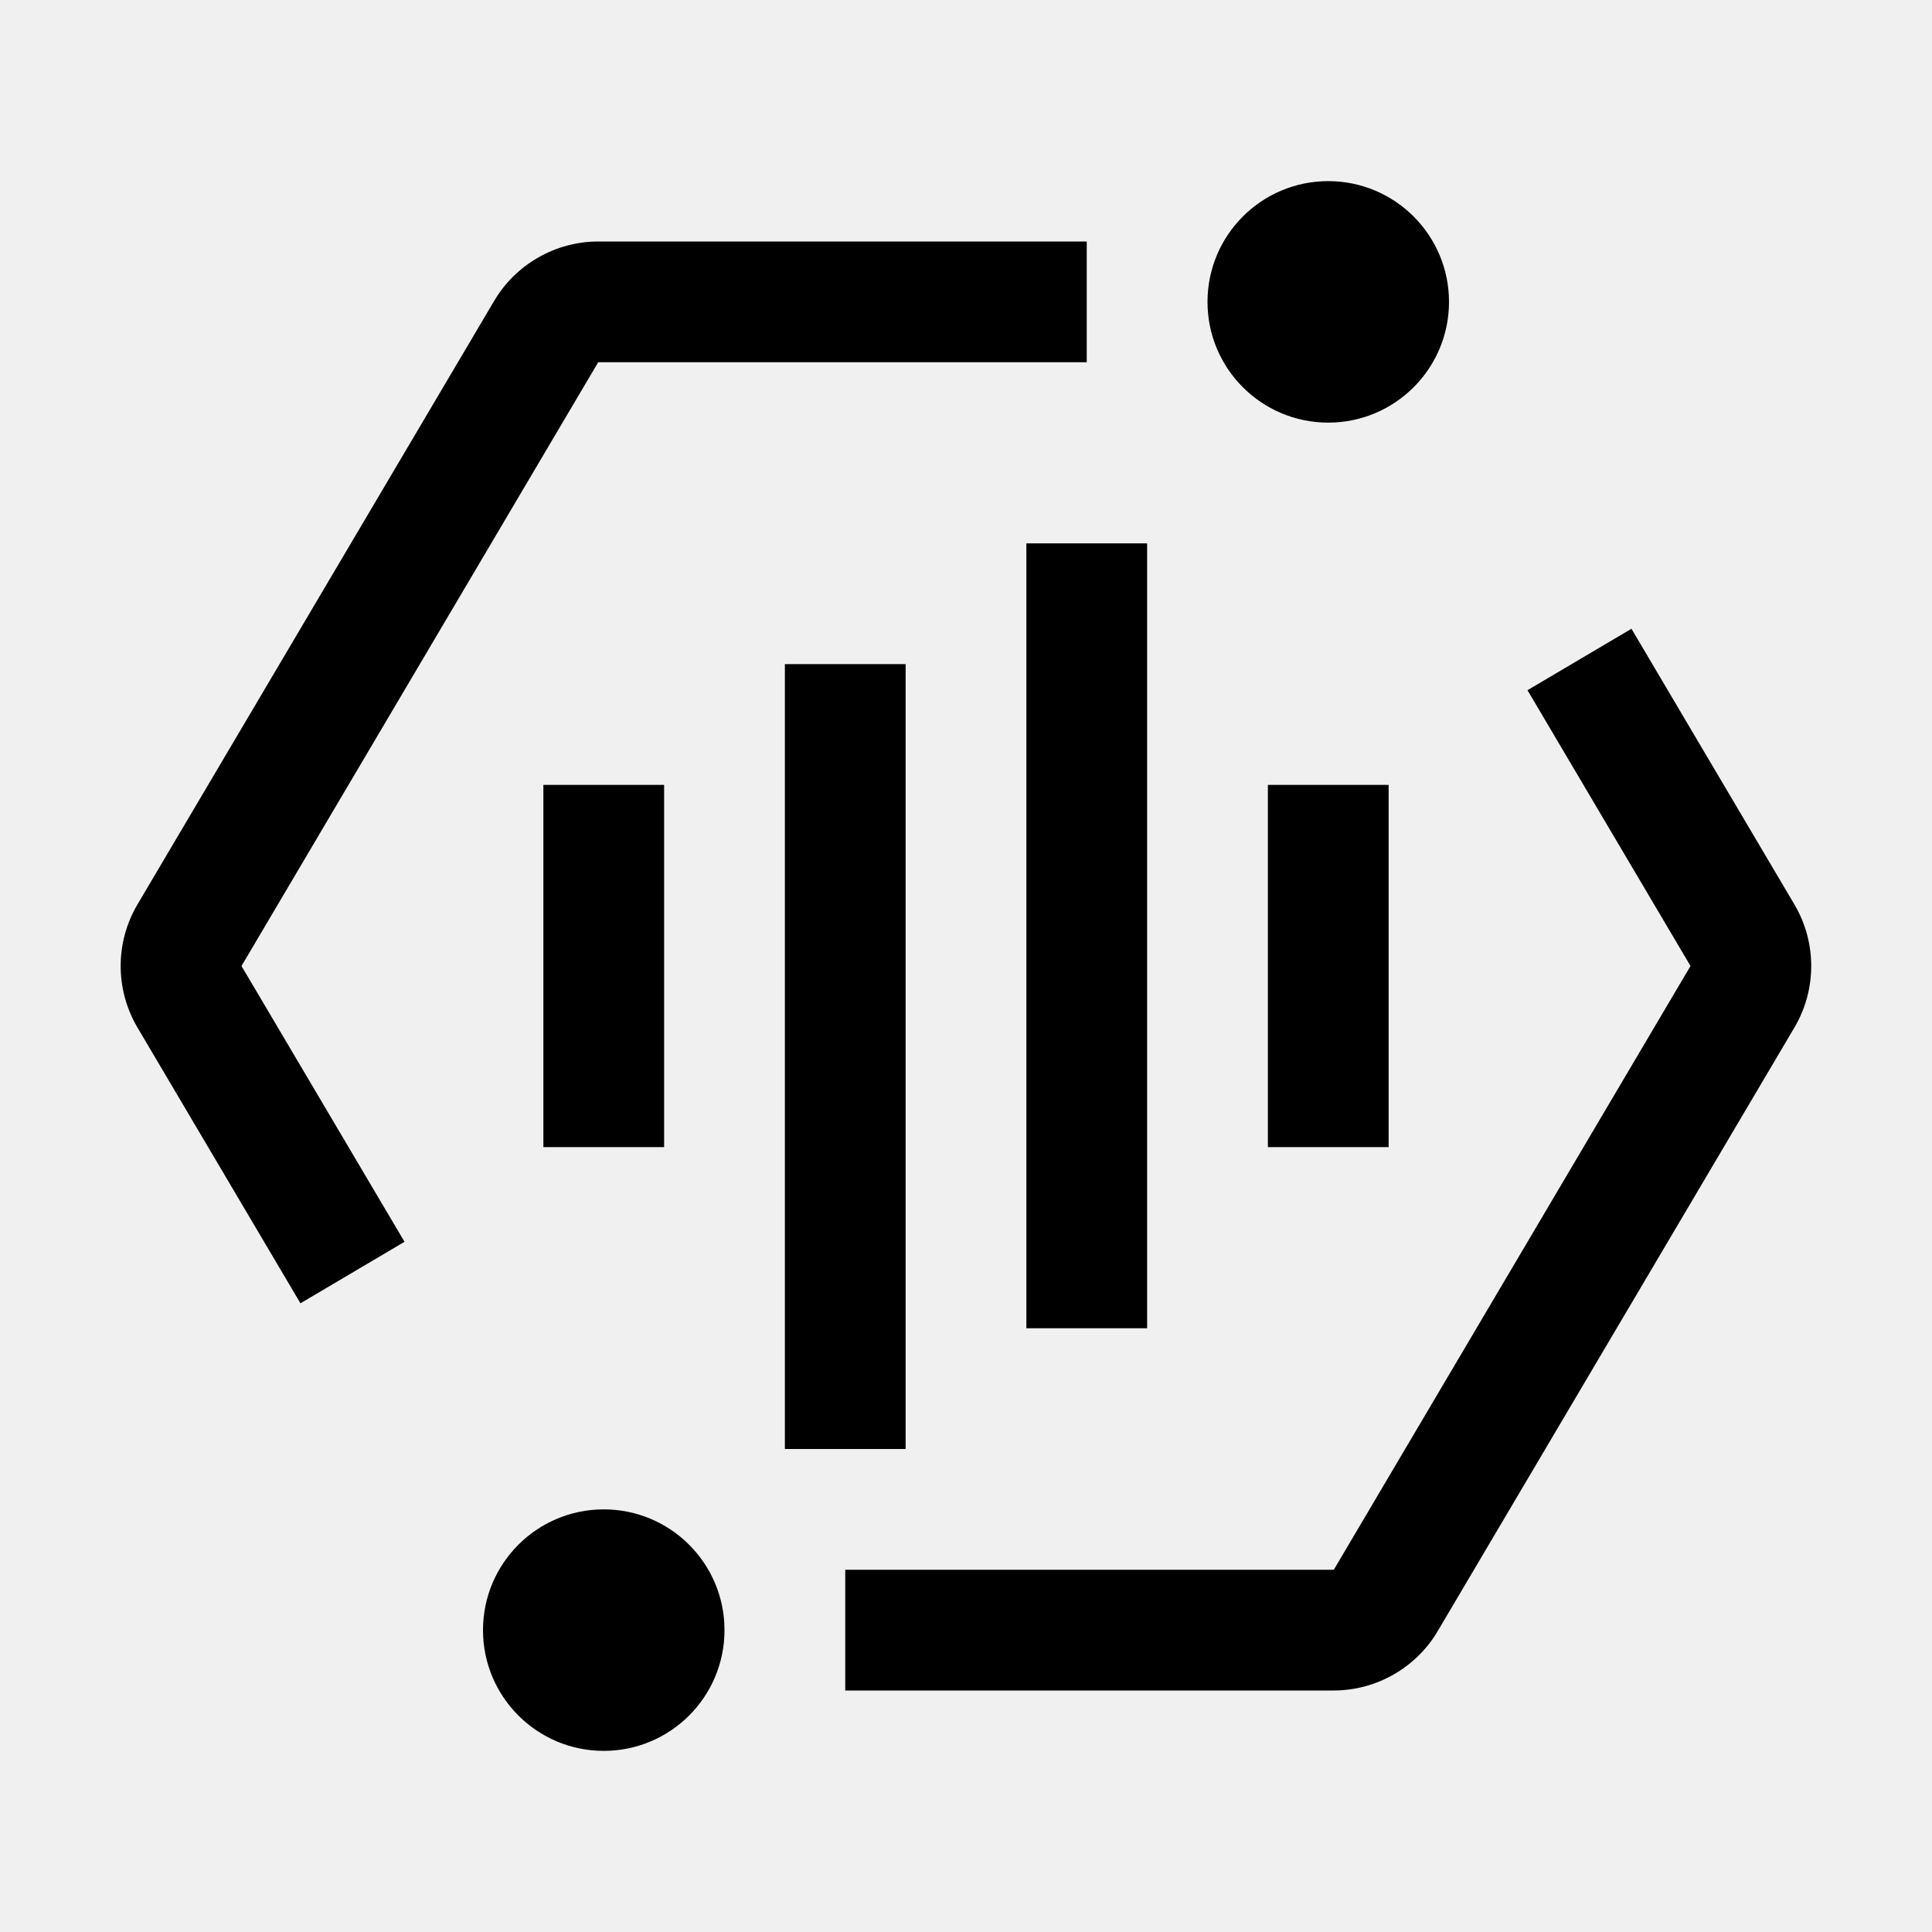
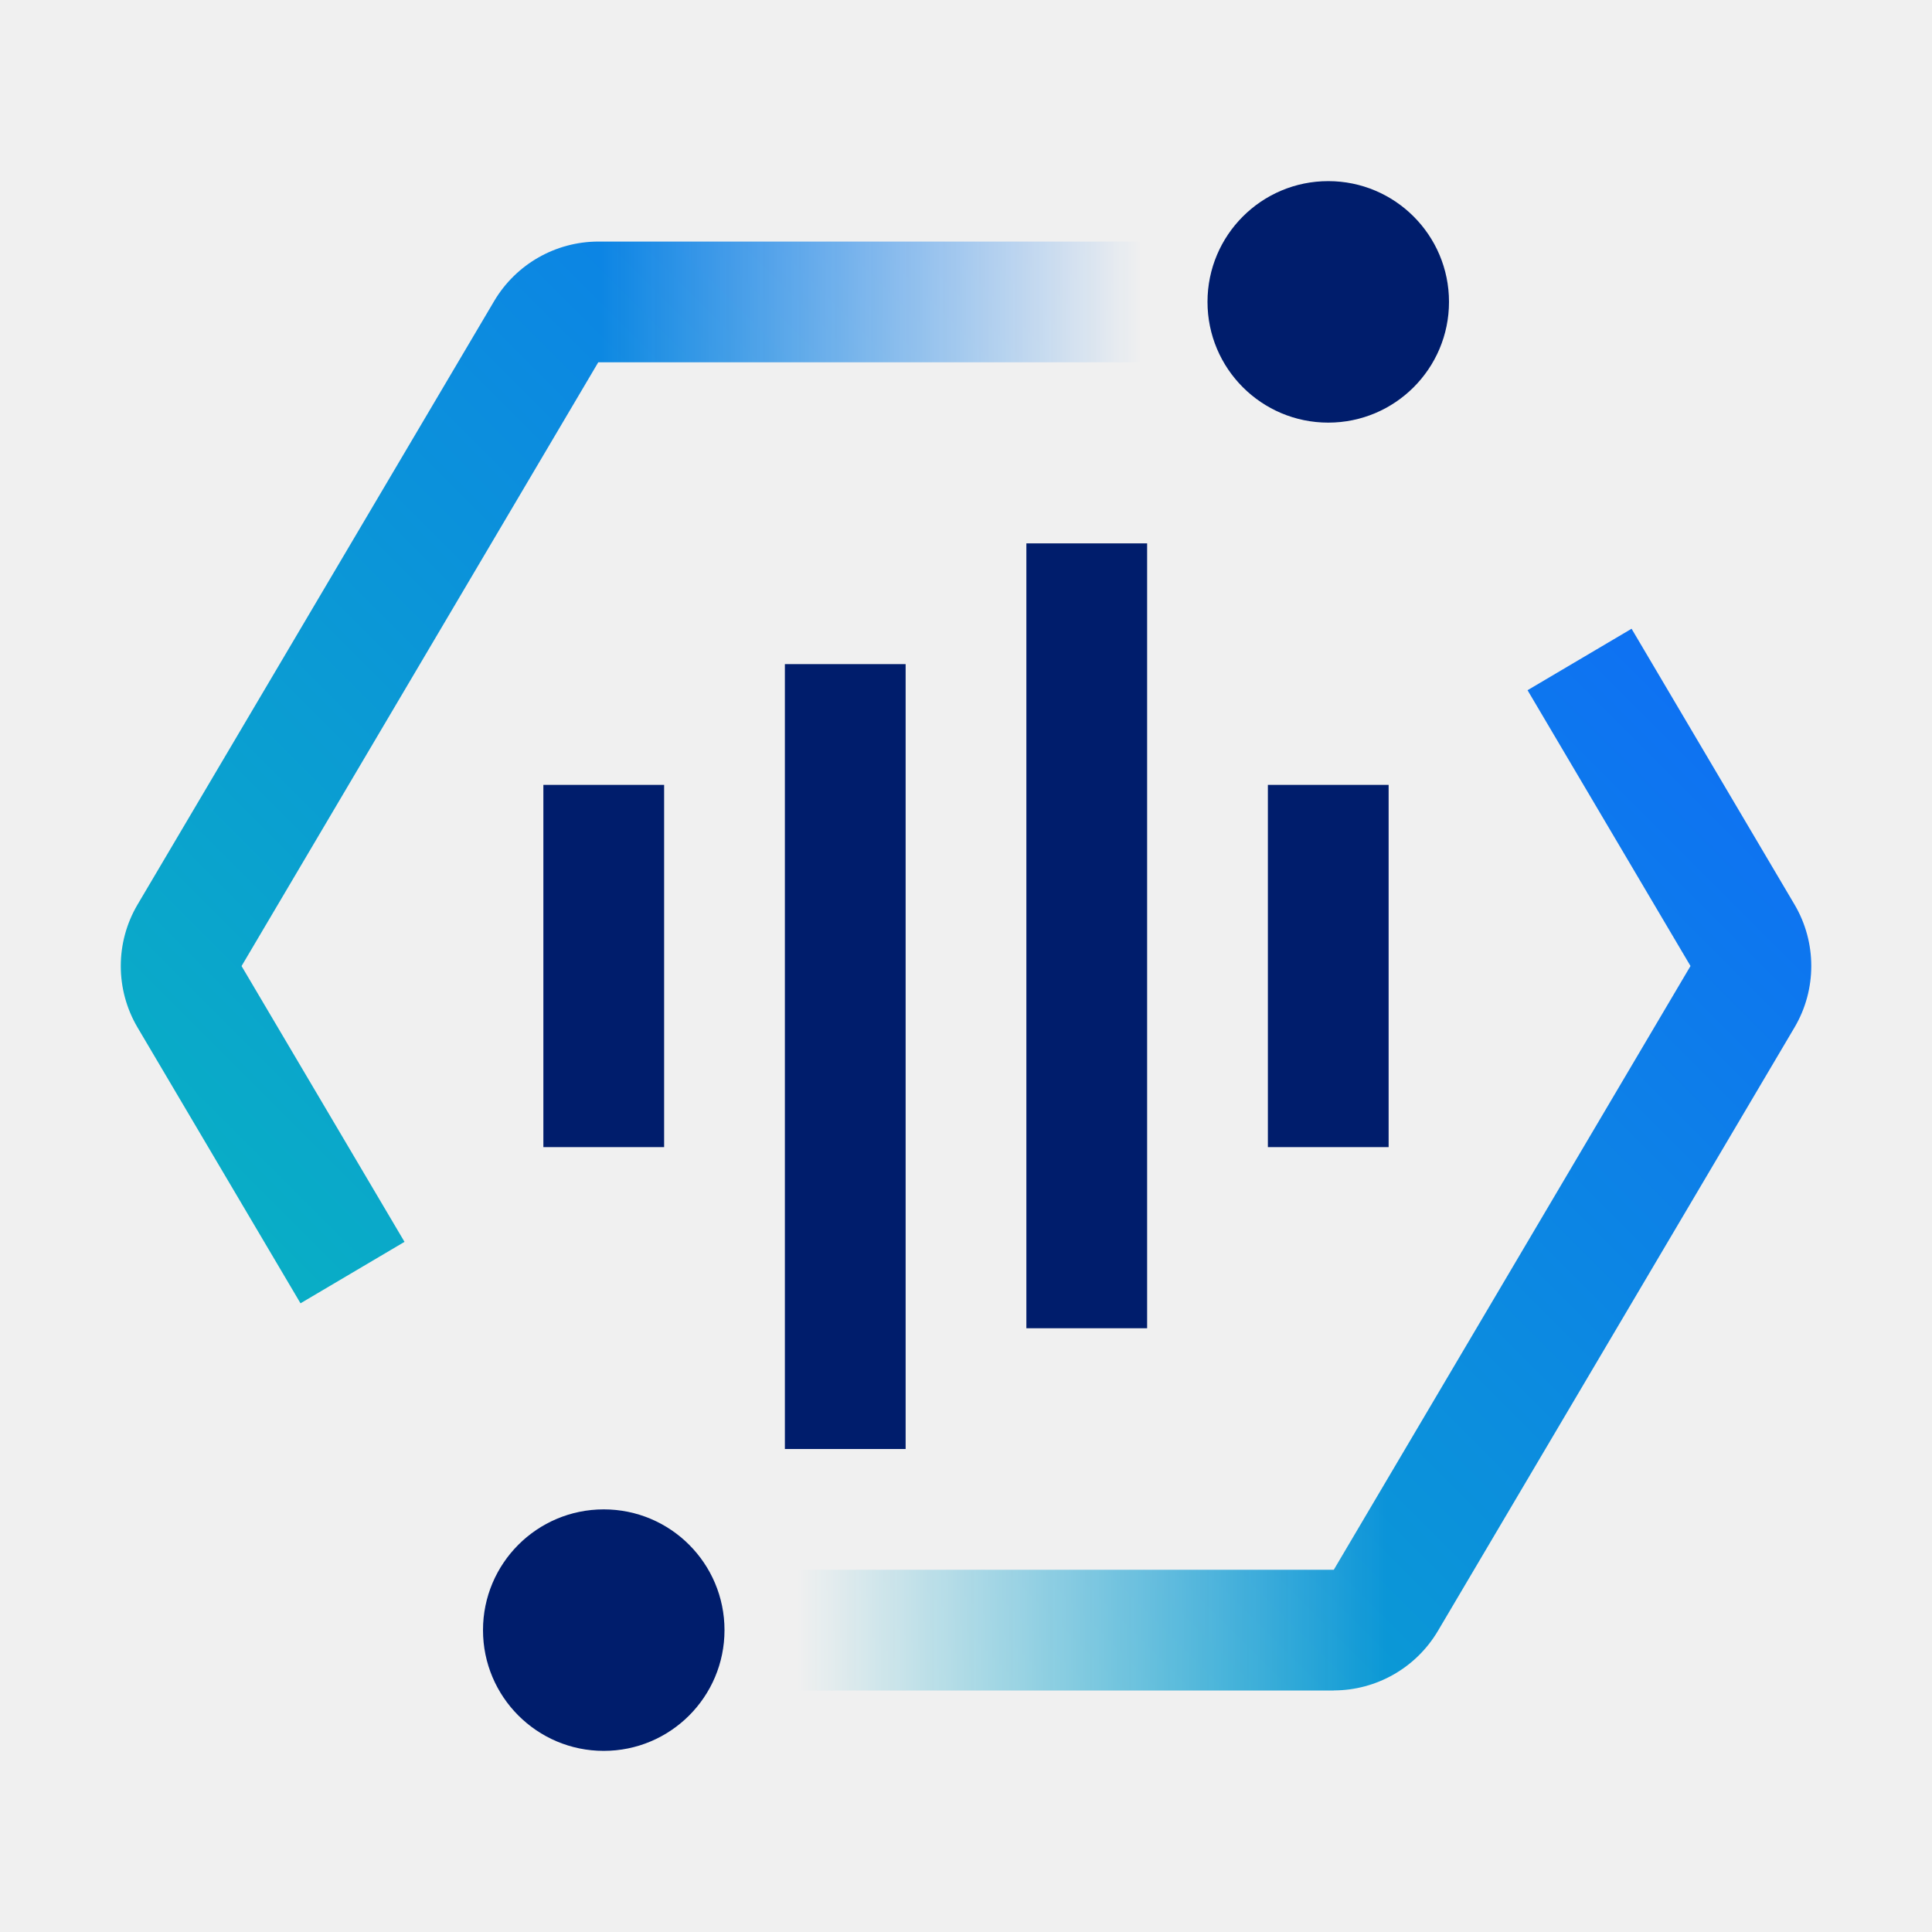
- <svg xmlns="http://www.w3.org/2000/svg" id="Ibm-Instana--Streamline-Carbon" viewBox="0 0 16 16" height="16" width="16">
-   <defs />
-   <path d="M4.5 6.5h1v3H4.5Z" fill="#000000" stroke-width="0.5" />
-   <path d="M10.5 6.5h1v3h-1Z" fill="#000000" stroke-width="0.5" />
-   <path d="M6.5 5.5h1v6.5h-1Z" fill="#000000" stroke-width="0.5" />
-   <path d="M8.5 4.5h1v6.5h-1Z" fill="#000000" stroke-width="0.5" />
-   <path d="M10 2.5a1 1 0 1 0 2 0 1 1 0 1 0 -2 0" fill="#000000" stroke-width="0.5" />
-   <path d="M4 13.5a1 1 0 1 0 2 0 1 1 0 1 0 -2 0" fill="#000000" stroke-width="0.5" />
-   <path d="M11.046 14H7v-1h4.046l2.954 -5 -1.35 -2.284 0.861 -0.509 1.35 2.284c0.185 0.314 0.185 0.704 0 1.018l-2.955 5c-0.179 0.303 -0.509 0.491 -0.861 0.491Z" fill="#000000" stroke-width="0.5" />
-   <path d="m2.488 10.793 -1.35 -2.284c-0.185 -0.314 -0.185 -0.704 0 -1.018l2.955 -5c0.179 -0.303 0.509 -0.491 0.861 -0.491h4.046v1H4.954l-2.954 5 1.35 2.284 -0.861 0.509Z" fill="#000000" stroke-width="0.5" />
-   <path id="_Transparent_Rectangle_" d="M0 0h16v16H0Z" fill="none" stroke-width="0.5" />
+ <svg xmlns="http://www.w3.org/2000/svg" xmlns:xlink="http://www.w3.org/1999/xlink" id="Instana" viewBox="0 0 32 32">
+   <defs>
+     <linearGradient id="6erv2uvmxa" x1="-333.401" y1="8.228" x2="-322.401" y2="8.228" gradientTransform="matrix(1 0 0 -1.713 342.401 19.36)" gradientUnits="userSpaceOnUse">
+       <stop offset=".086" stop-opacity="0" />
+       <stop offset=".9" />
+     </linearGradient>
+     <linearGradient id="1j7991tajb" x1="-422.401" y1="1256.815" x2="-410.401" y2="1256.815" gradientTransform="matrix(-1 0 0 1.713 -398.401 -2125.892)" xlink:href="#6erv2uvmxa" />
+     <linearGradient id="jbz3tscpkd" x1=".362" y1="2.362" x2="31.63" y2="33.63" gradientTransform="matrix(1 0 0 -1 0 34)" gradientUnits="userSpaceOnUse">
+       <stop offset=".1" stop-color="#08bdba" />
+       <stop offset=".9" stop-color="#0f62fe" />
+     </linearGradient>
+     <mask id="0hamwqnl3c" x="0" y="0" width="32" height="32" maskUnits="userSpaceOnUse">
+       <path d="M22.092 28h-9.93v-2h9.93L28 16l-2.699-4.568 1.723-1.018 2.699 4.568c.37.627.37 1.408 0 2.035l-5.909 10a2.009 2.009 0 0 1-1.722.982zM4.977 21.586l-2.699-4.568a2.004 2.004 0 0 1 0-2.035l5.909-10a2.008 2.008 0 0 1 1.722-.982h9.93v2h-9.93l-5.908 10L6.7 20.569l-1.723 1.018z" style="fill:#fff" />
+       <path d="M9 1.533h11V9H9V1.533z" style="fill:url(#6erv2uvmxa)" />
+       <path d="M24 30.467H12V23h12v7.467z" style="fill:url(#1j7991tajb)" />
+     </mask>
+   </defs>
+   <g style="fill:none;mask:url(#0hamwqnl3c)">
+     <path d="M0 0h32v32H0V0z" style="fill:url(#jbz3tscpkd)" />
+   </g>
+   <circle cx="22" cy="5" r="2" style="fill:#001d6c" />
+   <circle cx="10" cy="27" r="2" style="fill:#001d6c" />
+   <path style="fill:#001d6c" d="M9 13h2v6H9zM21 13h2v6h-2zM13 11h2v13h-2zM17 9h2v13h-2z" />
</svg>
